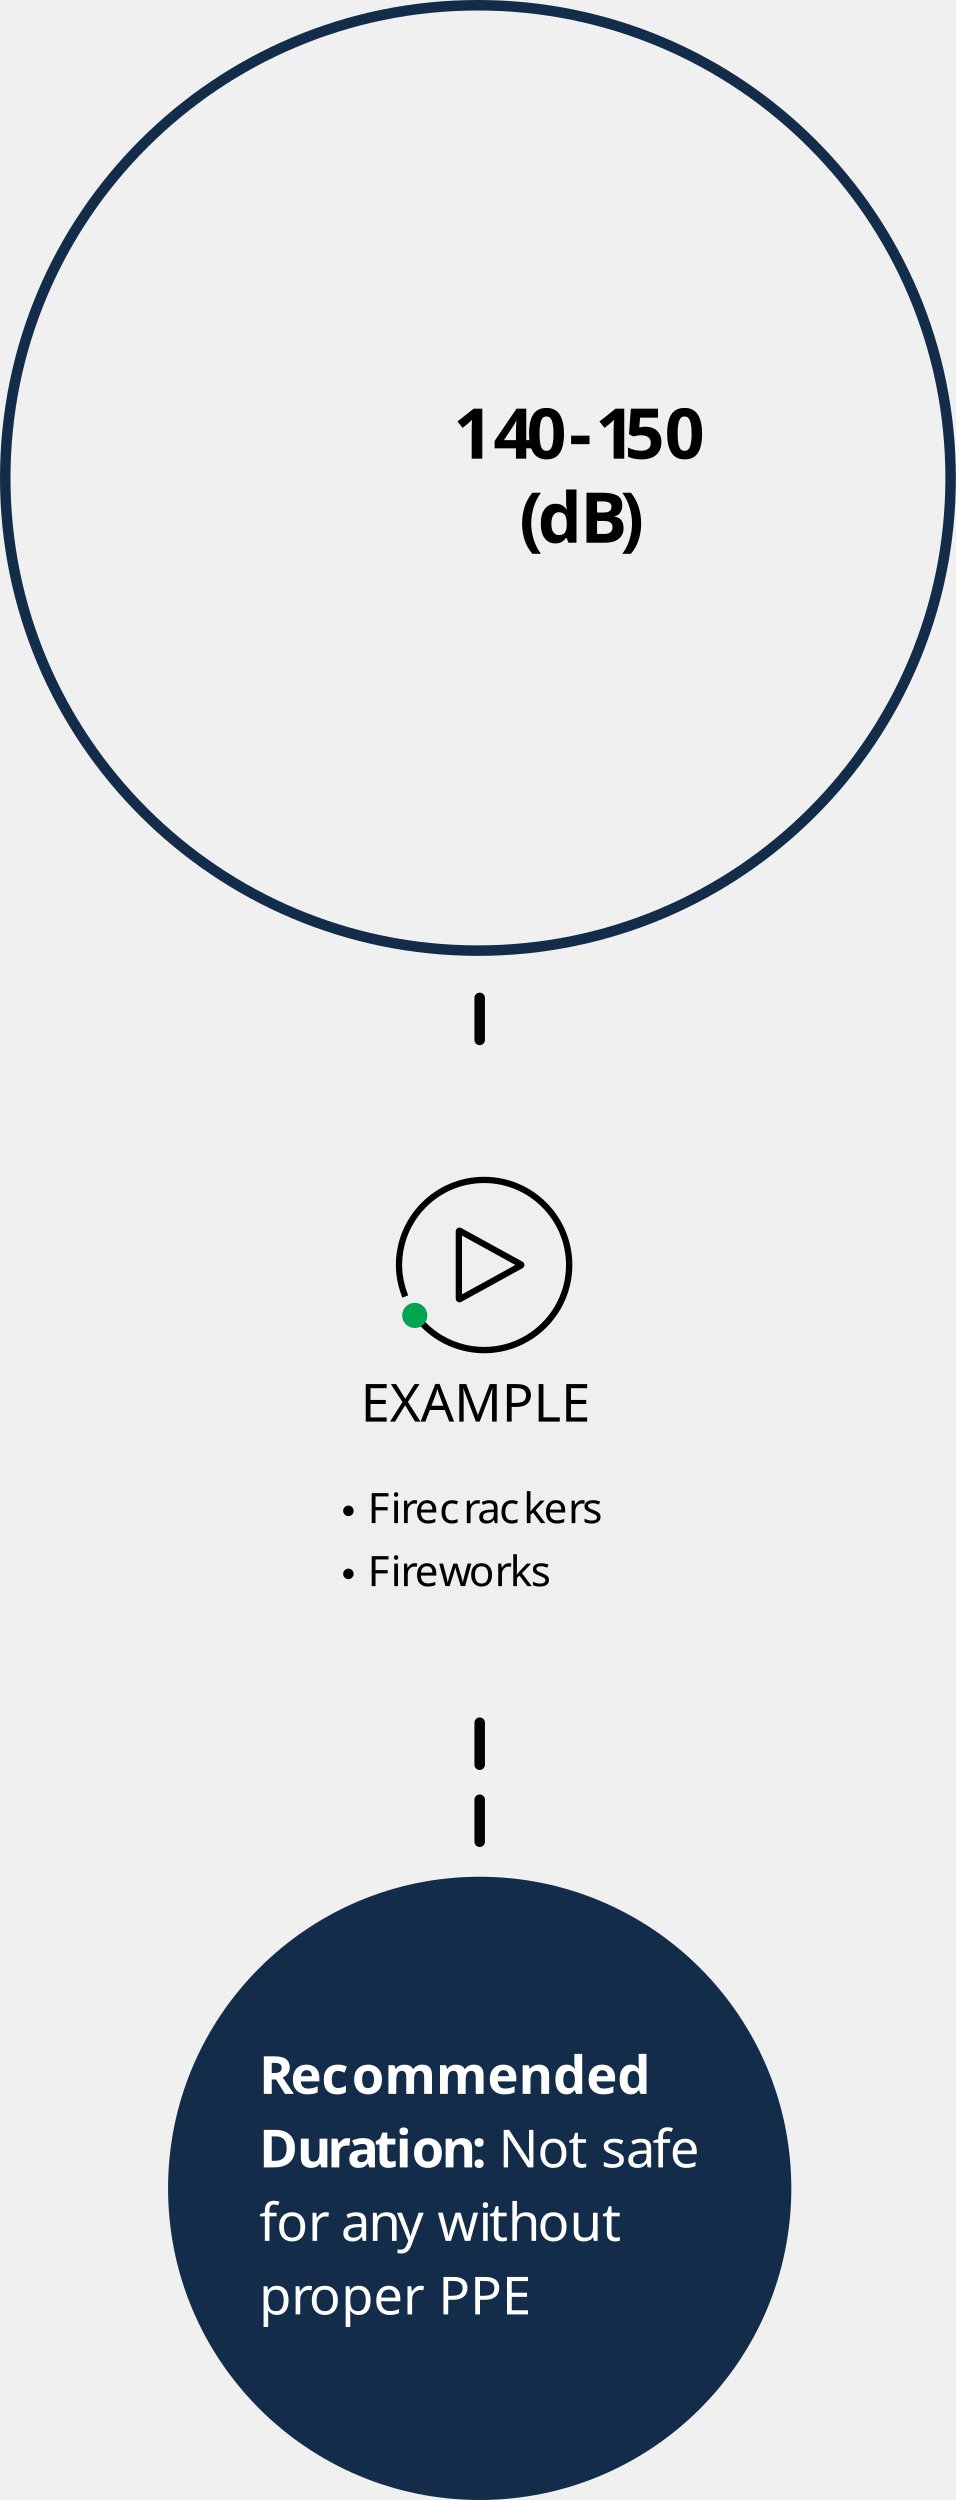
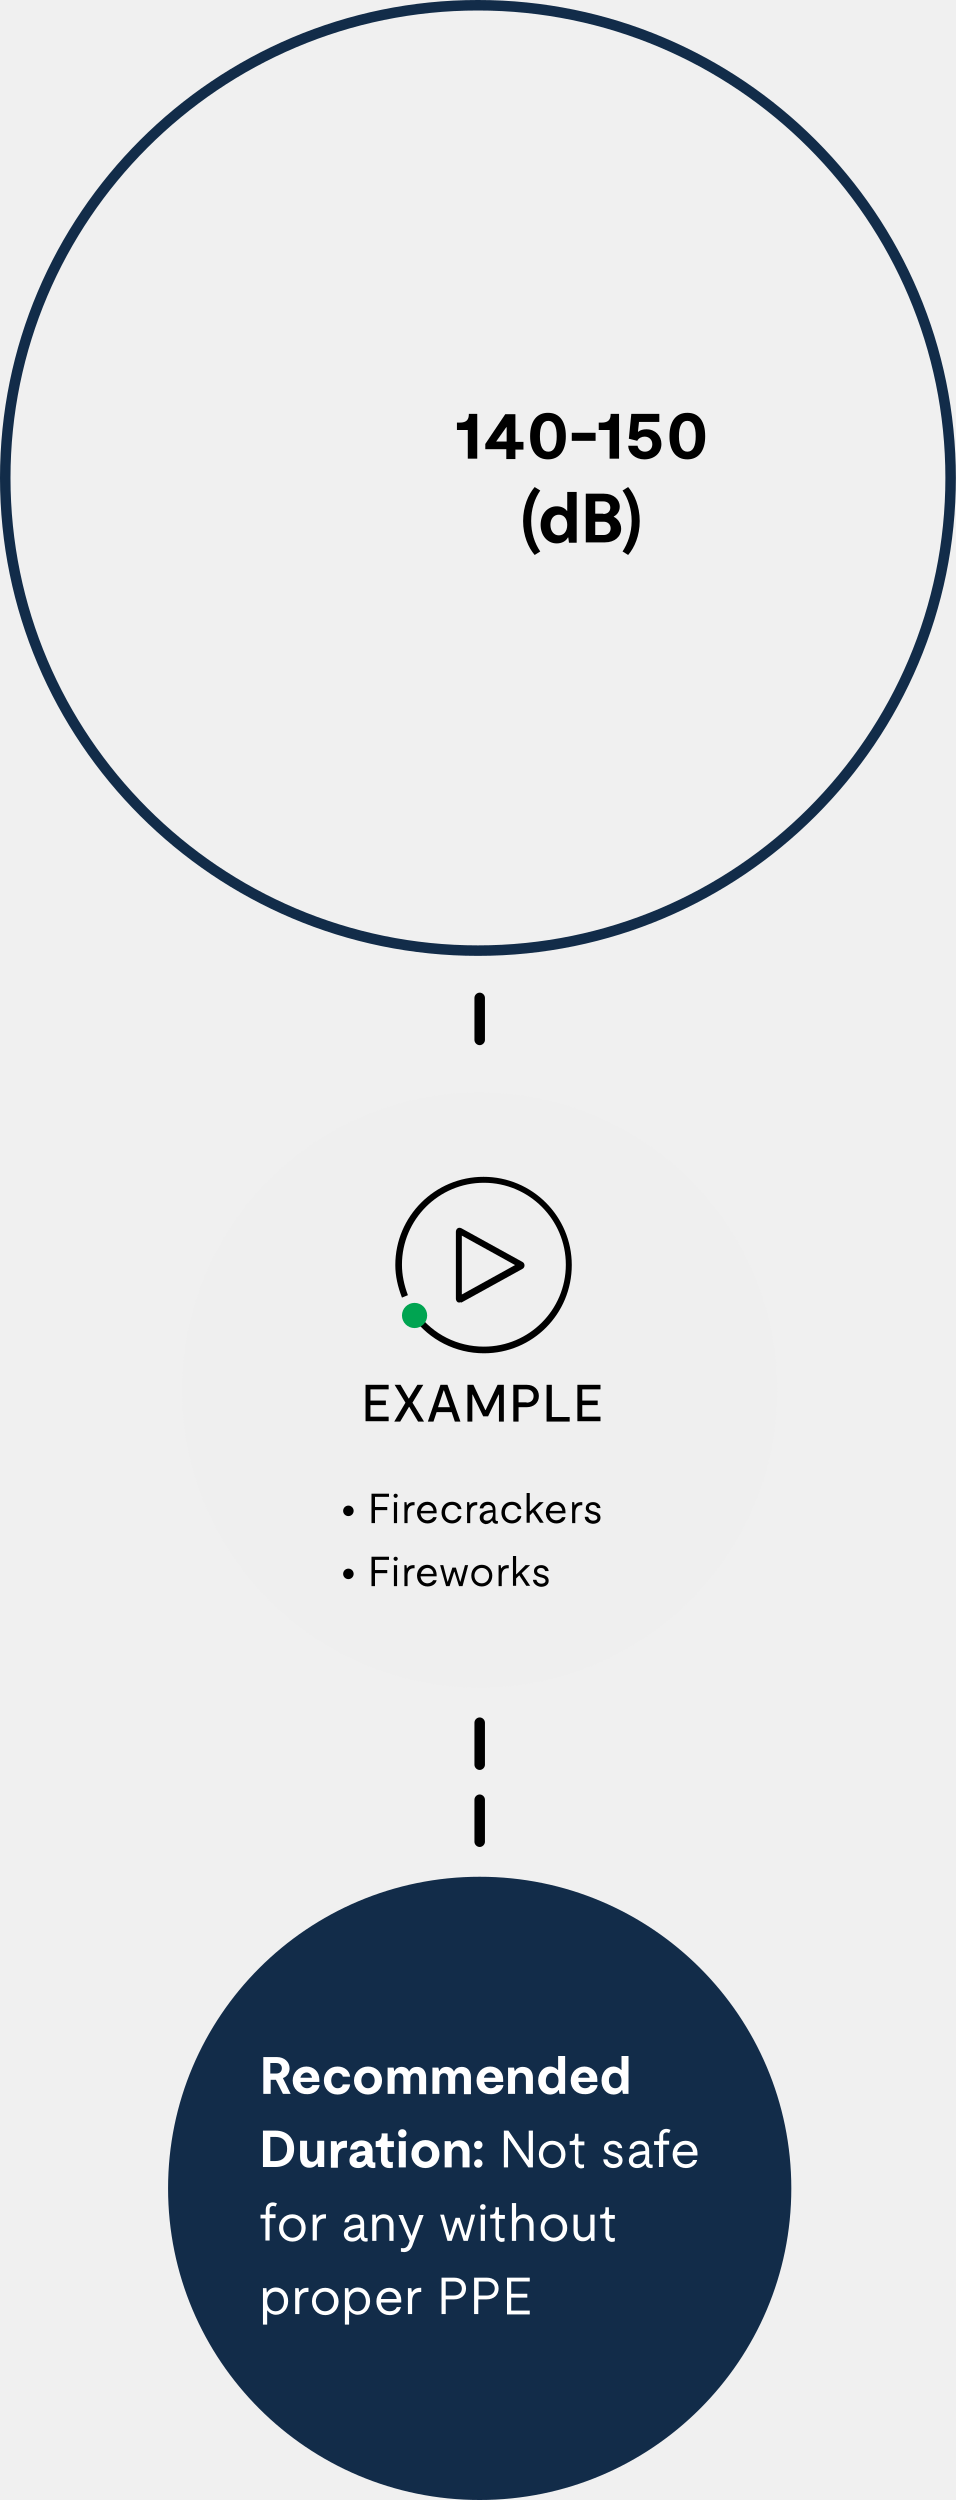
- <svg xmlns="http://www.w3.org/2000/svg" id="Working_File" viewBox="0 0 273 714">
-   <defs>
-     <style>.cls-1,.cls-2,.cls-3{fill:none;}.cls-4{letter-spacing:.01em;}.cls-5{letter-spacing:-.04em;}.cls-6{letter-spacing:-.02em;}.cls-7{letter-spacing:0em;}.cls-8{letter-spacing:0em;}.cls-9{letter-spacing:0em;}.cls-10,.cls-11,.cls-12,.cls-13,.cls-14,.cls-15{isolation:isolate;}.cls-10,.cls-11,.cls-14{font-size:15px;}.cls-10,.cls-12{font-family:ULModerat-Bold, 'UL Moderat';font-weight:700;}.cls-10,.cls-14{fill:#fff;}.cls-16{fill:#efefef;}.cls-17{fill:#00a451;}.cls-18{fill:#122c49;}.cls-19{letter-spacing:0em;}.cls-20{letter-spacing:-.02em;}.cls-21{letter-spacing:-.02em;}.cls-22{letter-spacing:-.01em;}.cls-23{letter-spacing:-.01em;}.cls-24{letter-spacing:0em;}.cls-11{font-family:ULModerat-Medium, 'UL Moderat';font-weight:500;}.cls-25{letter-spacing:0em;}.cls-26{letter-spacing:-.01em;}.cls-27{letter-spacing:-.02em;}.cls-12{font-size:20px;}.cls-28{letter-spacing:-.04em;}.cls-29{letter-spacing:0em;}.cls-30{letter-spacing:0em;}.cls-31{letter-spacing:0em;}.cls-32{letter-spacing:0em;}.cls-33{letter-spacing:-.01em;}.cls-34{letter-spacing:0em;}.cls-35{letter-spacing:0em;}.cls-36{letter-spacing:0em;}.cls-37{letter-spacing:-.05em;}.cls-38{letter-spacing:-.02em;}.cls-39{letter-spacing:0em;}.cls-2{stroke:#000;stroke-linecap:round;}.cls-2,.cls-3{stroke-width:3px;}.cls-3{stroke:#122c49;}.cls-40{letter-spacing:-.02em;}.cls-41{letter-spacing:-.02em;}.cls-14,.cls-15{font-family:ULModerat-Regular, 'UL Moderat';}.cls-15{font-size:12px;}.cls-42{letter-spacing:-.07em;}.cls-43{letter-spacing:0em;}.cls-44{letter-spacing:-.03em;}.cls-45{letter-spacing:-.02em;}.cls-46{letter-spacing:-.02em;}</style>
-   </defs>
-   <line id="Line_128" class="cls-2" x1="137" y1="492" x2="137" y2="504" />
-   <line id="Line_129" class="cls-2" x1="137" y1="285" x2="137" y2="297" />
-   <line id="Line_130" class="cls-2" x1="137" y1="514" x2="137" y2="526" />
+ <svg xmlns="http://www.w3.org/2000/svg" version="1.1" id="Working_File" x="0px" y="0px" viewBox="0 0 273 714" style="enable-background:new 0 0 273 714;" xml:space="preserve">
+   <style type="text/css">
+ 	.st0{fill:none;}
+ 	.st1{fill:#122C49;}
+ 	.st2{fill:#EFEFEF;}
+ 	.st3{enable-background:new    ;}
+ 	.st4{fill:#FFFFFF;}
+ 	.st5{fill:#00A451;}
+ </style>
+   <g id="Line_128">
+     <path d="M137,505.5c-0.8,0-1.5-0.7-1.5-1.5v-12c0-0.8,0.7-1.5,1.5-1.5c0.8,0,1.5,0.7,1.5,1.5v12C138.5,504.8,137.8,505.5,137,505.5   z" />
+   </g>
+   <g id="Line_129">
+     <path d="M137,298.5c-0.8,0-1.5-0.7-1.5-1.5v-12c0-0.8,0.7-1.5,1.5-1.5c0.8,0,1.5,0.7,1.5,1.5v12C138.5,297.8,137.8,298.5,137,298.5   z" />
+   </g>
+   <g id="Line_130">
+     <path d="M137,527.5c-0.8,0-1.5-0.7-1.5-1.5v-12c0-0.8,0.7-1.5,1.5-1.5c0.8,0,1.5,0.7,1.5,1.5v12C138.5,526.8,137.8,527.5,137,527.5   z" />
+   </g>
  <g id="Group_192">
    <g id="Ellipse_6">
-       <circle class="cls-1" cx="136.5" cy="136.5" r="136.5" />
-       <circle class="cls-3" cx="136.5" cy="136.5" r="135" />
-     </g>
-     <circle id="Ellipse_55" class="cls-16" cx="137" cy="397" r="85" />
+       <g>
+         <circle class="st0" cx="136.5" cy="136.5" r="136.5" />
+       </g>
+       <g>
+         <path class="st1" d="M136.5,273C61.2,273,0,211.8,0,136.5S61.2,0,136.5,0C211.8,0,273,61.2,273,136.5S211.8,273,136.5,273z      M136.5,3C62.9,3,3,62.9,3,136.5S62.9,270,136.5,270S270,210.1,270,136.5S210.1,3,136.5,3z" />
+       </g>
+     </g>
+     <g id="Ellipse_55">
+       <circle class="st2" cx="137" cy="397" r="85" />
+     </g>
    <g id="Group_92">
      <g id="Group_31">
        <g id="Group_116">
          <g id="Group_28">
-             <g id="Fireworks" class="cls-13">
-               <text class="cls-15" transform="translate(105 453)">
-                 <tspan class="cls-41" x="0" y="0">F</tspan>
-                 <tspan x="6.58" y="0">i</tspan>
-                 <tspan class="cls-20" x="9.38" y="0">r</tspan>
-                 <tspan class="cls-19" x="13.45" y="0">e</tspan>
-                 <tspan class="cls-26" x="20.32" y="0">w</tspan>
-                 <tspan class="cls-29" x="28.91" y="0">o</tspan>
-                 <tspan class="cls-8" x="36.28" y="0">r</tspan>
-                 <tspan class="cls-46" x="40.57" y="0">k</tspan>
-                 <tspan class="cls-24" x="46.58" y="0">s</tspan>
-               </text>
-             </g>
-             <circle id="Ellipse_14" cx="99.5" cy="449.5" r="1.5" />
+             <g id="Fireworks">
+               <g class="st3">
+                 <path d="M106.2,444.6h4.9v0.9h-4v2.9h3.5v0.9h-3.5v3.7h-1V444.6z" />
+               </g>
+               <g class="st3">
+                 <path d="M113,444.6c0.4,0,0.6,0.3,0.6,0.6s-0.3,0.6-0.6,0.6s-0.6-0.3-0.6-0.6S112.6,444.6,113,444.6z M112.5,447h0.9v6h-0.9         V447z" />
+               </g>
+               <g class="st3">
+                 <path d="M115.3,447h0.8l0.1,0.9h0.1c0.2-0.4,0.7-0.9,1.8-0.9c0.1,0,0.2,0,0.3,0v0.9c-0.2,0-0.2,0-0.3,0c-1,0-1.7,0.7-1.7,2.1         v3h-0.9V447z" />
+               </g>
+               <g class="st3">
+                 <path d="M119.1,450c0-1.8,1.3-3.1,2.9-3.1c1.6,0,2.7,1.2,2.7,2.9c0,0.1,0,0.3,0,0.4h-4.6c0.1,1.2,0.9,2,2,2         c0.7,0,1.4-0.4,1.6-0.9h1c-0.2,1.1-1.3,1.8-2.6,1.8C120.4,453.1,119.1,451.8,119.1,450z M123.8,449.5c-0.1-1-0.8-1.7-1.7-1.7         c-0.9,0-1.7,0.7-1.9,1.7H123.8z" />
+               </g>
+               <g class="st3">
+                 <path d="M125.7,447h0.9l1.2,4.7h0.1l1.3-4h1l1.2,4h0.1l1.3-4.7h0.9l-1.6,6h-1l-1.3-4.1h-0.1l-1.3,4.1h-1L125.7,447z" />
+               </g>
+               <g class="st3">
+                 <path d="M134.6,450c0-1.8,1.3-3.1,3-3.1s3,1.3,3,3.1c0,1.8-1.3,3.1-3,3.1S134.6,451.8,134.6,450z M137.6,452.2         c1.2,0,2.1-1,2.1-2.2c0-1.2-0.9-2.2-2.1-2.2s-2.1,1-2.1,2.2C135.5,451.3,136.4,452.2,137.6,452.2z" />
+               </g>
+               <g class="st3">
+                 <path d="M142.2,447h0.8l0.1,0.9h0.1c0.2-0.4,0.7-0.9,1.8-0.9c0.1,0,0.2,0,0.3,0v0.9c-0.2,0-0.2,0-0.3,0c-1,0-1.7,0.7-1.7,2.1         v3h-0.9V447z" />
+               </g>
+               <g class="st3">
+                 <path d="M146.5,444.4h0.9v5.2h0.1l2.6-2.6h1.3l-2.4,2.3l2.4,3.6h-1.1l-2-3l-0.9,0.9v2.1h-0.9V444.4z" />
+               </g>
+               <g class="st3">
+                 <path d="M152.2,451.2h1c0.1,0.6,0.6,1.1,1.4,1.1c0.7,0,1.2-0.3,1.2-0.8c0-0.5-0.3-0.7-0.9-0.9l-0.8-0.2         c-1-0.3-1.6-0.8-1.6-1.7c0-1,0.9-1.7,2.1-1.7c1.1,0,2,0.7,2.1,1.7h-1c-0.1-0.5-0.5-0.9-1.2-0.9c-0.6,0-1.1,0.3-1.1,0.9         c0,0.4,0.3,0.7,1,0.9l0.8,0.2c1.1,0.3,1.5,0.9,1.5,1.7c0,1.1-1,1.7-2.2,1.7C153.3,453.1,152.3,452.3,152.2,451.2z" />
+               </g>
+             </g>
+             <g id="Ellipse_14">
+               <circle cx="99.5" cy="449.5" r="1.5" />
+             </g>
          </g>
          <g id="Group_27">
-             <g id="Firecrackers" class="cls-13">
-               <text class="cls-15" transform="translate(105 435)">
-                 <tspan class="cls-41" x="0" y="0">F</tspan>
-                 <tspan x="6.58" y="0">i</tspan>
-                 <tspan class="cls-20" x="9.38" y="0">r</tspan>
-                 <tspan class="cls-30" x="13.45" y="0">e</tspan>
-                 <tspan class="cls-25" x="20.45" y="0">c</tspan>
-                 <tspan class="cls-21" x="27.31" y="0">r</tspan>
-                 <tspan x="31.32" y="0">a</tspan>
-                 <tspan class="cls-25" x="37.57" y="0">c</tspan>
-                 <tspan class="cls-44" x="44.44" y="0">k</tspan>
-                 <tspan class="cls-29" x="50.27" y="0">e</tspan>
-                 <tspan class="cls-46" x="57.24" y="0">r</tspan>
-                 <tspan x="61.32" y="0">s</tspan>
-               </text>
-             </g>
-             <circle id="Ellipse_14-2" cx="99.5" cy="431.5" r="1.5" />
+             <g id="Firecrackers">
+               <g class="st3">
+                 <path d="M106.2,426.6h4.9v0.9h-4v2.9h3.5v0.9h-3.5v3.7h-1V426.6z" />
+               </g>
+               <g class="st3">
+                 <path d="M113,426.6c0.4,0,0.6,0.3,0.6,0.6s-0.3,0.6-0.6,0.6s-0.6-0.3-0.6-0.6S112.6,426.6,113,426.6z M112.5,429h0.9v6h-0.9         V429z" />
+               </g>
+               <g class="st3">
+                 <path d="M115.3,429h0.8l0.1,0.9h0.1c0.2-0.4,0.7-0.9,1.8-0.9c0.1,0,0.2,0,0.3,0v0.9c-0.2,0-0.2,0-0.3,0c-1,0-1.7,0.7-1.7,2.1         v3h-0.9V429z" />
+               </g>
+               <g class="st3">
+                 <path d="M119.1,432c0-1.8,1.3-3.1,2.9-3.1c1.6,0,2.7,1.2,2.7,2.9c0,0.1,0,0.3,0,0.4h-4.6c0.1,1.2,0.9,2,2,2         c0.7,0,1.4-0.4,1.6-0.9h1c-0.2,1.1-1.3,1.8-2.6,1.8C120.4,435.1,119.1,433.8,119.1,432z M123.8,431.5c-0.1-1-0.8-1.7-1.7-1.7         c-0.9,0-1.7,0.7-1.9,1.7H123.8z" />
+               </g>
+               <g class="st3">
+                 <path d="M126.1,432c0-1.8,1.2-3.1,3-3.1c1.4,0,2.5,0.8,2.7,2.1h-1c-0.2-0.7-0.8-1.2-1.7-1.2c-1.2,0-2,0.9-2,2.2         c0,1.3,0.8,2.2,2,2.2c0.9,0,1.5-0.5,1.7-1.2h1c-0.2,1.2-1.3,2.1-2.7,2.1C127.4,435.1,126.1,433.8,126.1,432z" />
+               </g>
+               <g class="st3">
+                 <path d="M133.2,429h0.8l0.1,0.9h0.1c0.2-0.4,0.7-0.9,1.8-0.9c0.1,0,0.2,0,0.3,0v0.9c-0.2,0-0.2,0-0.3,0c-1,0-1.7,0.7-1.7,2.1         v3h-0.9V429z" />
+               </g>
+               <g class="st3">
+                 <path d="M137,433.4c0-1.2,1-1.9,3.1-2.1l0.6,0v-0.2c0-0.8-0.5-1.3-1.3-1.3c-0.8,0-1.2,0.4-1.4,1h-1c0.1-1.1,1-1.9,2.3-1.9         c1.3,0,2.2,0.8,2.2,2.2v2.8c0,0.4,0.2,0.5,0.5,0.5c0,0,0.1,0,0.2,0v0.7c-0.1,0-0.3,0.1-0.5,0.1c-0.5,0-1-0.3-1.1-0.9v0h-0.1         c-0.4,0.6-1,1-1.9,1C137.8,435.1,137,434.5,137,433.4z M139,434.3c1.1,0,1.8-0.8,1.8-2V432l-0.5,0c-1.5,0.1-2.2,0.6-2.2,1.3         C138,434,138.4,434.3,139,434.3z" />
+               </g>
+               <g class="st3">
+                 <path d="M143.2,432c0-1.8,1.2-3.1,3-3.1c1.4,0,2.5,0.8,2.7,2.1h-1c-0.2-0.7-0.8-1.2-1.7-1.2c-1.2,0-2,0.9-2,2.2         c0,1.3,0.8,2.2,2,2.2c0.9,0,1.5-0.5,1.7-1.2h1c-0.2,1.2-1.3,2.1-2.7,2.1C144.5,435.1,143.2,433.8,143.2,432z" />
+               </g>
+               <g class="st3">
+                 <path d="M150.4,426.4h0.9v5.2h0.1l2.6-2.6h1.3l-2.4,2.3l2.4,3.6h-1.1l-2-3l-0.9,0.9v2.1h-0.9V426.4z" />
+               </g>
+               <g class="st3">
+                 <path d="M155.9,432c0-1.8,1.3-3.1,2.9-3.1c1.6,0,2.7,1.2,2.7,2.9c0,0.1,0,0.3,0,0.4h-4.6c0.1,1.2,0.9,2,2,2         c0.7,0,1.4-0.4,1.6-0.9h1c-0.2,1.1-1.3,1.8-2.6,1.8C157.2,435.1,155.9,433.8,155.9,432z M160.6,431.5c-0.1-1-0.8-1.7-1.7-1.7         c-0.9,0-1.7,0.7-1.9,1.7H160.6z" />
+               </g>
+               <g class="st3">
+                 <path d="M163.2,429h0.8l0.1,0.9h0.1c0.2-0.4,0.7-0.9,1.8-0.9c0.1,0,0.2,0,0.3,0v0.9c-0.2,0-0.2,0-0.3,0c-1,0-1.7,0.7-1.7,2.1         v3h-0.9V429z" />
+               </g>
+               <g class="st3">
+                 <path d="M167,433.2h1c0.1,0.6,0.6,1.1,1.4,1.1c0.7,0,1.2-0.3,1.2-0.8c0-0.5-0.3-0.7-0.9-0.9l-0.8-0.2c-1-0.3-1.6-0.8-1.6-1.7         c0-1,0.9-1.7,2.1-1.7c1.1,0,2,0.7,2.1,1.7h-1c-0.1-0.5-0.5-0.9-1.2-0.9c-0.6,0-1.1,0.3-1.1,0.9c0,0.4,0.3,0.7,1,0.9l0.8,0.2         c1.1,0.3,1.5,0.9,1.5,1.7c0,1.1-1,1.7-2.2,1.7C168,435.1,167,434.3,167,433.2z" />
+               </g>
+             </g>
+             <g id="Ellipse_14-2">
+               <circle cx="99.5" cy="431.5" r="1.5" />
+             </g>
          </g>
        </g>
      </g>
    </g>
    <g id="Group_93">
-       <circle id="Ellipse_18" class="cls-18" cx="137" cy="625" r="89" />
-       <g id="Recommended_Duration:_Not_safe_for_any_without_proper_PPE" class="cls-13">
-         <text class="cls-10" transform="translate(74 598)">
-           <tspan class="cls-28" x="0" y="0">R</tspan>
-           <tspan class="cls-39" x="8.98" y="0">e</tspan>
-           <tspan class="cls-43" x="17.81" y="0">c</tspan>
-           <tspan x="26.48" y="0">ommended</tspan>
-         </text>
-         <text class="cls-10" transform="translate(74 619)">
-           <tspan class="cls-25" x="0" y="0">D</tspan>
-           <tspan class="cls-39" x="10.8" y="0">u</tspan>
-           <tspan class="cls-33" x="19.5" y="0">r</tspan>
-           <tspan class="cls-22" x="25.15" y="0">a</tspan>
-           <tspan class="cls-31" x="32.98" y="0">t</tspan>
-           <tspan x="39.01" y="0">io</tspan>
-           <tspan class="cls-45" x="52.11" y="0">n</tspan>
-           <tspan x="60.7" y="0">: </tspan>
-         </text>
-         <text class="cls-14" transform="translate(142.4 619)">
-           <tspan class="cls-40" x="0" y="0">No</tspan>
-           <tspan class="cls-39" x="19.95" y="0">t s</tspan>
-           <tspan class="cls-22" x="36.36" y="0">a</tspan>
-           <tspan class="cls-6" x="43.99" y="0">f</tspan>
-           <tspan x="48.9" y="0">e </tspan>
-         </text>
-         <text class="cls-14" transform="translate(74 640)">
-           <tspan class="cls-6" x="0" y="0">f</tspan>
-           <tspan x="4.9" y="0">or </tspan>
-           <tspan class="cls-9" x="23.37" y="0">a</tspan>
-           <tspan class="cls-38" x="31.21" y="0">n</tspan>
-           <tspan x="39.36" y="0">y wi</tspan>
-           <tspan class="cls-4" x="65.67" y="0">t</tspan>
-           <tspan class="cls-39" x="71.05" y="0">h</tspan>
-           <tspan class="cls-34" x="79.53" y="0">o</tspan>
-           <tspan x="88.68" y="0">ut </tspan>
-         </text>
-         <text class="cls-14" transform="translate(74 661)">
-           <tspan x="0" y="0">p</tspan>
-           <tspan class="cls-27" x="9.15" y="0">r</tspan>
-           <tspan x="14.23" y="0">o</tspan>
-           <tspan class="cls-36" x="23.44" y="0">p</tspan>
-           <tspan x="32.64" y="0">er PPE</tspan>
-         </text>
+       <g id="Ellipse_18">
+         <circle class="st1" cx="137" cy="625" r="89" />
+       </g>
+       <g id="Recommended_Duration:_Not_safe_for_any_without_proper_PPE">
+         <g class="st3">
+           <path class="st4" d="M75.1,587.5h4c2.1,0,3.6,1.4,3.6,3.2c0,1.4-0.8,2.4-1.9,2.8L83,598h-2.2l-2-4h-1.5v4h-2.1V587.5z       M78.9,592.2c1,0,1.6-0.6,1.6-1.5c0-0.9-0.6-1.5-1.6-1.5h-1.7v3H78.9z" />
+         </g>
+         <g class="st3">
+           <path class="st4" d="M83.6,594.2c0-2.3,1.7-4,3.9-4c2.1,0,3.7,1.5,3.7,3.7c0,0.2,0,0.4,0,0.7h-5.4c0.1,1.1,0.9,1.8,1.9,1.8      c0.7,0,1.3-0.3,1.5-0.9h2.1c-0.3,1.6-1.8,2.6-3.5,2.6C85.4,598.2,83.6,596.6,83.6,594.2z M89.1,593.4c-0.1-0.9-0.8-1.5-1.5-1.5      c-0.8,0-1.6,0.6-1.8,1.5H89.1z" />
+         </g>
+         <g class="st3">
+           <path class="st4" d="M92.5,594.2c0-2.3,1.6-4,3.9-4c2,0,3.4,1.2,3.6,2.9h-2.1c-0.1-0.6-0.7-1.1-1.5-1.1c-1.1,0-1.8,0.9-1.8,2.2      c0,1.3,0.8,2.2,1.8,2.2c0.9,0,1.4-0.5,1.5-1.1h2.1c-0.2,1.7-1.6,2.9-3.6,2.9C94.1,598.2,92.5,596.5,92.5,594.2z" />
+         </g>
+         <g class="st3">
+           <path class="st4" d="M101.1,594.2c0-2.3,1.8-4,4-4s4,1.6,4,4c0,2.4-1.8,4-4,4S101.1,596.6,101.1,594.2z M105.1,596.4      c1.1,0,1.9-0.9,1.9-2.2c0-1.3-0.8-2.2-1.9-2.2c-1.1,0-1.9,0.9-1.9,2.2C103.2,595.5,104,596.4,105.1,596.4z" />
+           <path class="st4" d="M114,592.1c-0.7,0-1.3,0.5-1.3,1.6v4.3h-2v-7.5h1.7l0.2,1h0.1c0.3-0.7,1-1.2,2-1.2c1,0,1.8,0.5,2.1,1.3h0.1      c0.4-0.9,1.2-1.3,2.2-1.3c1.5,0,2.6,1,2.6,3v4.8h-2v-4.5c0-1-0.5-1.5-1.2-1.5c-0.7,0-1.3,0.5-1.3,1.6v4.3h-2v-4.5      C115.2,592.5,114.7,592.1,114,592.1z" />
+           <path class="st4" d="M126.8,592.1c-0.7,0-1.3,0.5-1.3,1.6v4.3h-2v-7.5h1.7l0.2,1h0.1c0.3-0.7,1-1.2,2-1.2c1,0,1.8,0.5,2.1,1.3      h0.1c0.4-0.9,1.2-1.3,2.2-1.3c1.5,0,2.6,1,2.6,3v4.8h-2v-4.5c0-1-0.5-1.5-1.2-1.5c-0.7,0-1.3,0.5-1.3,1.6v4.3h-2v-4.5      C128,592.5,127.5,592.1,126.8,592.1z" />
+           <path class="st4" d="M136.1,594.2c0-2.3,1.7-4,3.9-4c2.1,0,3.7,1.5,3.7,3.7c0,0.2,0,0.4,0,0.7h-5.4c0.1,1.1,0.9,1.8,1.9,1.8      c0.7,0,1.3-0.3,1.5-0.9h2.1c-0.3,1.6-1.8,2.6-3.5,2.6C137.8,598.2,136.1,596.6,136.1,594.2z M141.5,593.4      c-0.1-0.9-0.8-1.5-1.5-1.5c-0.8,0-1.6,0.6-1.8,1.5H141.5z" />
+           <path class="st4" d="M148.7,592c-0.8,0-1.6,0.6-1.6,1.8v4.2h-2v-7.5h1.7l0.2,1h0.1c0.3-0.6,1-1.2,2.2-1.2c1.7,0,2.9,1.1,2.9,3.1      v4.6h-2v-4.3C150.2,592.6,149.6,592,148.7,592z" />
+           <path class="st4" d="M159.8,598l-0.2-1.1h-0.1c-0.4,0.8-1.4,1.3-2.4,1.3c-1.9,0-3.4-1.6-3.4-4c0-2.3,1.5-4,3.4-4      c1,0,1.8,0.5,2.2,1h0.1v-4h2V598H159.8z M157.7,596.4c1.1,0,1.8-0.8,1.8-2.2c0-1.4-0.7-2.2-1.8-2.2s-1.8,0.9-1.8,2.2      C155.8,595.6,156.6,596.4,157.7,596.4z" />
+           <path class="st4" d="M163,594.2c0-2.3,1.7-4,3.9-4c2.1,0,3.7,1.5,3.7,3.7c0,0.2,0,0.4,0,0.7h-5.4c0.1,1.1,0.9,1.8,1.9,1.8      c0.7,0,1.3-0.3,1.5-0.9h2.1c-0.3,1.6-1.8,2.6-3.5,2.6C164.7,598.2,163,596.6,163,594.2z M168.4,593.4c-0.1-0.9-0.8-1.5-1.5-1.5      c-0.8,0-1.6,0.6-1.8,1.5H168.4z" />
+           <path class="st4" d="M177.9,598l-0.2-1.1h-0.1c-0.4,0.8-1.3,1.3-2.4,1.3c-1.9,0-3.4-1.6-3.4-4c0-2.3,1.5-4,3.4-4      c1,0,1.8,0.5,2.2,1h0.1v-4h2V598H177.9z M175.7,596.4c1.1,0,1.8-0.8,1.8-2.2c0-1.4-0.7-2.2-1.8-2.2c-1.1,0-1.8,0.9-1.8,2.2      C173.9,595.6,174.7,596.4,175.7,596.4z" />
+         </g>
+         <g class="st3">
+           <path class="st4" d="M75.1,608.5h3.5c3.4,0,5.4,2.1,5.4,5.2s-2,5.2-5.4,5.2h-3.5V608.5z M78.6,617.2c2.2,0,3.4-1.3,3.4-3.5      s-1.2-3.4-3.4-3.4h-1.4v6.9H78.6z" />
+         </g>
+         <g class="st3">
+           <path class="st4" d="M85.7,616v-4.6h2v4.3c0,1.1,0.6,1.7,1.4,1.7s1.5-0.6,1.5-1.8v-4.2h2v7.5h-1.7l-0.2-1h-0.1      c-0.3,0.5-1,1.2-2.1,1.2C86.9,619.2,85.7,618.1,85.7,616z" />
+         </g>
+         <g class="st3">
+           <path class="st4" d="M94.4,611.5h1.7l0.2,1.1h0.1c0.3-0.7,1-1.2,2.1-1.2c0.2,0,0.4,0,0.6,0v2c-0.2,0-0.4,0-0.5,0      c-1.3,0-2.1,0.8-2.1,2.4v3.3h-2V611.5z" />
+         </g>
+         <g class="st3">
+           <path class="st4" d="M99.8,617c0-1.5,1.3-2.4,3.8-2.6l0.7-0.1v-0.2c0-0.7-0.5-1.2-1.1-1.2c-0.6,0-1.1,0.3-1.2,1h-2      c0.1-1.5,1.4-2.6,3.3-2.6c1.9,0,3.1,1.2,3.1,3v2.8c0,0.4,0.1,0.5,0.6,0.5l0.2,0v1.5c-0.2,0.1-0.5,0.1-0.7,0.1      c-0.7,0-1.4-0.3-1.7-1.2h-0.1c-0.5,0.7-1.3,1.2-2.4,1.2C100.7,619.2,99.8,618.3,99.8,617z M102.7,617.5c1,0,1.6-0.8,1.6-1.8      v-0.1l-0.6,0c-1.3,0.1-1.9,0.5-1.9,1.2C101.8,617.3,102.2,617.5,102.7,617.5z" />
+         </g>
+         <g class="st3">
+           <path class="st4" d="M108.8,616.8v-3.6h-1.5v-1.7h0.2c0.9,0,1.4-0.6,1.5-1.6l0-0.6h1.7v2.2h1.8v1.7h-1.8v3.3c0,0.6,0.4,1,0.9,1      c0.2,0,0.4,0,0.6-0.1v1.7c-0.3,0.1-0.7,0.1-1,0.1C109.7,619.2,108.8,618.2,108.8,616.8z" />
+         </g>
+         <g class="st3">
+           <path class="st4" d="M114.9,608.1c0.7,0,1.2,0.5,1.2,1.2c0,0.7-0.6,1.2-1.2,1.2s-1.2-0.5-1.2-1.2      C113.7,608.6,114.2,608.1,114.9,608.1z M113.9,611.5h2v7.5h-2V611.5z" />
+           <path class="st4" d="M117.5,615.2c0-2.3,1.8-4,4-4s4,1.6,4,4c0,2.4-1.8,4-4,4S117.5,617.6,117.5,615.2z M121.5,617.4      c1.1,0,1.9-0.9,1.9-2.2c0-1.3-0.8-2.2-1.9-2.2c-1.1,0-1.9,0.9-1.9,2.2C119.5,616.5,120.4,617.4,121.5,617.4z" />
+         </g>
+         <g class="st3">
+           <path class="st4" d="M130.6,613c-0.8,0-1.6,0.6-1.6,1.8v4.2h-2v-7.5h1.7l0.2,1h0.1c0.3-0.6,1-1.2,2.2-1.2c1.7,0,2.9,1.1,2.9,3.1      v4.6h-2v-4.3C132,613.6,131.4,613,130.6,613z" />
+         </g>
+         <g class="st3">
+           <path class="st4" d="M136.6,611.4c0.7,0,1.2,0.5,1.2,1.2c0,0.6-0.5,1.2-1.2,1.2c-0.7,0-1.2-0.5-1.2-1.2      C135.4,611.9,135.9,611.4,136.6,611.4z M135.4,617.9c0-0.6,0.5-1.2,1.2-1.2c0.7,0,1.2,0.5,1.2,1.2c0,0.6-0.5,1.2-1.2,1.2      C135.9,619.1,135.4,618.6,135.4,617.9z" />
+         </g>
+         <g class="st3">
+           <path class="st4" d="M143.9,608.5h1.3l5.7,8.4h0.1v-8.4h1.2V619h-1.3l-5.7-8.4h-0.1v8.4h-1.2V608.5z" />
+           <path class="st4" d="M153.9,615.3c0-2.2,1.6-3.9,3.8-3.9s3.8,1.7,3.8,3.9c0,2.2-1.6,3.9-3.8,3.9S153.9,617.5,153.9,615.3z       M157.7,618.1c1.5,0,2.6-1.2,2.6-2.8c0-1.6-1.1-2.8-2.6-2.8s-2.6,1.2-2.6,2.8C155.1,616.8,156.2,618.1,157.7,618.1z" />
+         </g>
+         <g class="st3">
+           <path class="st4" d="M164.2,617.3v-4.7h-1.5v-1.1h0.3c0.9,0,1.2-0.4,1.2-1.3l0-0.8h1v2.2h1.7v1.1h-1.7v4.5c0,0.6,0.3,1,0.9,1      c0.2,0,0.5,0,0.7-0.1v1c-0.2,0.1-0.5,0.2-0.9,0.2C165,619.2,164.2,618.5,164.2,617.3z" />
+           <path class="st4" d="M172.3,616.7h1.2c0.1,0.8,0.8,1.4,1.7,1.4c0.9,0,1.5-0.4,1.5-1c0-0.6-0.3-0.9-1.2-1.2l-1-0.3      c-1.3-0.4-2-1-2-2.1c0-1.2,1.1-2.1,2.6-2.1c1.4,0,2.5,0.9,2.6,2.1h-1.2c-0.1-0.6-0.6-1.1-1.5-1.1c-0.8,0-1.3,0.4-1.3,1.1      c0,0.5,0.3,0.8,1.2,1.1l1,0.3c1.3,0.4,1.9,1.1,1.9,2.1c0,1.4-1.2,2.2-2.7,2.2C173.6,619.2,172.3,618.2,172.3,616.7z" />
+         </g>
+         <g class="st3">
+           <path class="st4" d="M179.6,617c0-1.5,1.3-2.4,3.9-2.6l0.8-0.1v-0.3c0-1-0.6-1.6-1.6-1.6c-0.9,0-1.6,0.5-1.7,1.3h-1.2      c0.1-1.3,1.3-2.3,2.9-2.3c1.7,0,2.7,1,2.7,2.7v3.5c0,0.5,0.3,0.6,0.7,0.6c0.1,0,0.1,0,0.3,0v0.9c-0.2,0.1-0.4,0.1-0.6,0.1      c-0.6,0-1.3-0.3-1.4-1.2v0h-0.1c-0.5,0.7-1.3,1.2-2.4,1.2C180.6,619.2,179.6,618.3,179.6,617z M182.1,618.1c1.3,0,2.2-1,2.2-2.5      v-0.3l-0.7,0.1c-1.9,0.2-2.8,0.7-2.8,1.7C180.8,617.7,181.3,618.1,182.1,618.1z" />
+         </g>
+         <g class="st3">
+           <path class="st4" d="M188.3,612.6h-1.5v-1.1h1.5v-1.4c0-1.4,1-2.1,2-2.1c0.5,0,1,0.2,1.2,0.3l-0.4,0.9c-0.2-0.1-0.5-0.2-0.7-0.2      c-0.6,0-1,0.4-1,1v1.4h1.7v1.1h-1.7v6.4h-1.2V612.6z" />
+         </g>
+         <g class="st3">
+           <path class="st4" d="M192.1,615.3c0-2.2,1.6-3.9,3.7-3.9c2,0,3.4,1.5,3.4,3.6c0,0.2,0,0.3,0,0.6h-5.8c0.1,1.5,1.1,2.5,2.5,2.5      c0.9,0,1.8-0.4,2-1.2h1.2c-0.3,1.4-1.6,2.3-3.2,2.3C193.7,619.2,192.1,617.5,192.1,615.3z M197.9,614.6c-0.1-1.3-1-2.1-2.1-2.1      s-2.2,0.8-2.4,2.1H197.9z" />
+         </g>
+         <g class="st3">
+           <path class="st4" d="M75.9,633.6h-1.5v-1.1h1.5v-1.4c0-1.4,1-2.1,2-2.1c0.5,0,1,0.2,1.2,0.3l-0.4,0.9c-0.2-0.1-0.5-0.2-0.7-0.2      c-0.6,0-1,0.4-1,1v1.4h1.7v1.1H77v6.4h-1.2V633.6z" />
+         </g>
+         <g class="st3">
+           <path class="st4" d="M79.7,636.3c0-2.2,1.6-3.9,3.8-3.9c2.1,0,3.8,1.7,3.8,3.9c0,2.2-1.6,3.9-3.8,3.9      C81.4,640.2,79.7,638.5,79.7,636.3z M83.5,639.1c1.5,0,2.6-1.2,2.6-2.8c0-1.6-1.1-2.8-2.6-2.8s-2.6,1.2-2.6,2.8      C80.9,637.8,82,639.1,83.5,639.1z" />
+           <path class="st4" d="M89.3,632.5h1l0.1,1.1h0.1c0.3-0.5,0.9-1.2,2.2-1.2c0.2,0,0.3,0,0.4,0v1.2c-0.2,0-0.3,0-0.4,0      c-1.3,0-2.2,0.8-2.2,2.6v3.7h-1.2V632.5z" />
+         </g>
+         <g class="st3">
+           <path class="st4" d="M98.2,638c0-1.5,1.3-2.4,3.9-2.6l0.8-0.1v-0.3c0-1-0.6-1.6-1.6-1.6c-0.9,0-1.6,0.5-1.7,1.3h-1.2      c0.1-1.3,1.3-2.3,2.9-2.3c1.7,0,2.7,1,2.7,2.7v3.5c0,0.5,0.3,0.6,0.7,0.6c0.1,0,0.1,0,0.3,0v0.9c-0.2,0.1-0.4,0.1-0.6,0.1      c-0.6,0-1.3-0.3-1.4-1.2v0h-0.1c-0.5,0.7-1.3,1.2-2.4,1.2C99.2,640.2,98.2,639.3,98.2,638z M100.7,639.1c1.3,0,2.2-1,2.2-2.5      v-0.3l-0.7,0.1c-1.9,0.2-2.8,0.7-2.8,1.7C99.4,638.7,100,639.1,100.7,639.1z" />
+         </g>
+         <g class="st3">
+           <path class="st4" d="M109.5,633.5c-1,0-2,0.7-2,2.2v4.3h-1.2v-7.5h1l0.1,1h0.1c0.3-0.5,1-1.1,2.1-1.1c1.6,0,2.8,1,2.8,3v4.6      h-1.2v-4.5C111.3,634.1,110.5,633.5,109.5,633.5z" />
+         </g>
+         <g class="st3">
+           <path class="st4" d="M115.2,642.1c0.5,0,1.1-0.3,1.4-1l0.4-1.1l-3.2-7.4h1.3l2.4,5.9h0.1l2.1-5.9h1.3l-3.2,8.7      c-0.5,1.4-1.5,1.9-2.4,1.9c-0.3,0-0.7-0.1-0.9-0.1v-1C114.6,642,114.9,642.1,115.2,642.1z" />
+           <path class="st4" d="M125.7,632.5h1.1l1.6,5.9h0.1l1.6-5h1.2l1.6,5h0.1l1.6-5.9h1.1l-2.1,7.5h-1.2l-1.6-5.1h-0.1L129,640h-1.2      L125.7,632.5z" />
+           <path class="st4" d="M137.9,629.5c0.5,0,0.8,0.3,0.8,0.8c0,0.5-0.4,0.8-0.8,0.8s-0.8-0.3-0.8-0.8      C137.1,629.9,137.5,629.5,137.9,629.5z M137.3,632.5h1.2v7.5h-1.2V632.5z" />
+         </g>
+         <g class="st3">
+           <path class="st4" d="M141.5,638.3v-4.7h-1.5v-1.1h0.3c0.9,0,1.2-0.4,1.2-1.3l0-0.8h1v2.2h1.7v1.1h-1.7v4.5c0,0.6,0.3,1,0.9,1      c0.2,0,0.5,0,0.7-0.1v1c-0.2,0.1-0.5,0.2-0.9,0.2C142.3,640.2,141.5,639.5,141.5,638.3z" />
+         </g>
+         <g class="st3">
+           <path class="st4" d="M149.4,633.5c-1,0-2,0.7-2,2.2v4.3h-1.2v-10.8h1.2v4.2h0.1c0.2-0.3,0.9-1,2.1-1c1.6,0,2.8,1,2.8,3v4.6h-1.2      v-4.5C151.2,634.1,150.4,633.5,149.4,633.5z" />
+         </g>
+         <g class="st3">
+           <path class="st4" d="M154.4,636.3c0-2.2,1.6-3.9,3.8-3.9s3.8,1.7,3.8,3.9c0,2.2-1.6,3.9-3.8,3.9S154.4,638.5,154.4,636.3z       M158.1,639.1c1.5,0,2.6-1.2,2.6-2.8c0-1.6-1.1-2.8-2.6-2.8s-2.6,1.2-2.6,2.8C155.6,637.8,156.6,639.1,158.1,639.1z" />
+         </g>
+         <g class="st3">
+           <path class="st4" d="M163.8,637.1v-4.6h1.2v4.5c0,1.4,0.8,2,1.7,2c1,0,1.9-0.7,1.9-2.2v-4.3h1.2v7.5h-1l-0.1-1h-0.1      c-0.3,0.5-1,1.1-2.1,1.1C165,640.2,163.8,639.1,163.8,637.1z" />
+           <path class="st4" d="M172.9,638.3v-4.7h-1.5v-1.1h0.3c0.9,0,1.2-0.4,1.2-1.3l0-0.8h1v2.2h1.7v1.1H174v4.5c0,0.6,0.3,1,0.9,1      c0.2,0,0.5,0,0.7-0.1v1c-0.2,0.1-0.5,0.2-0.9,0.2C173.7,640.2,172.9,639.5,172.9,638.3z" />
+         </g>
+         <g class="st3">
+           <path class="st4" d="M75.2,653.5h0.9l0.1,1.2h0.1c0.5-0.9,1.5-1.4,2.5-1.4c2,0,3.5,1.7,3.5,3.9c0,2.2-1.5,3.9-3.5,3.9      c-1,0-1.9-0.5-2.4-1.2h-0.1v4h-1.2V653.5z M78.7,660.1c1.4,0,2.4-1.1,2.4-2.8c0-1.7-1-2.8-2.4-2.8c-1.4,0-2.4,1.1-2.4,2.8      C76.3,659,77.3,660.1,78.7,660.1z" />
+         </g>
+         <g class="st3">
+           <path class="st4" d="M84.3,653.5h1l0.1,1.1h0.1c0.3-0.5,0.9-1.2,2.2-1.2c0.2,0,0.3,0,0.4,0v1.2c-0.2,0-0.3,0-0.4,0      c-1.3,0-2.2,0.8-2.2,2.6v3.7h-1.2V653.5z" />
+         </g>
+         <g class="st3">
+           <path class="st4" d="M89.1,657.3c0-2.2,1.6-3.9,3.8-3.9c2.1,0,3.8,1.7,3.8,3.9c0,2.2-1.6,3.9-3.8,3.9      C90.7,661.2,89.1,659.5,89.1,657.3z M92.8,660.1c1.5,0,2.6-1.2,2.6-2.8c0-1.6-1.1-2.8-2.6-2.8s-2.6,1.2-2.6,2.8      C90.3,658.8,91.3,660.1,92.8,660.1z" />
+         </g>
+         <g class="st3">
+           <path class="st4" d="M98.6,653.5h0.9l0.1,1.2h0.1c0.5-0.9,1.5-1.4,2.5-1.4c2,0,3.5,1.7,3.5,3.9c0,2.2-1.5,3.9-3.5,3.9      c-1,0-1.9-0.5-2.4-1.2h-0.1v4h-1.2V653.5z M102.1,660.1c1.4,0,2.4-1.1,2.4-2.8c0-1.7-1-2.8-2.4-2.8c-1.4,0-2.4,1.1-2.4,2.8      C99.8,659,100.7,660.1,102.1,660.1z" />
+         </g>
+         <g class="st3">
+           <path class="st4" d="M107.5,657.3c0-2.2,1.6-3.9,3.7-3.9c2,0,3.4,1.5,3.4,3.6c0,0.2,0,0.3,0,0.6h-5.8c0.1,1.5,1.1,2.5,2.5,2.5      c0.9,0,1.8-0.4,2-1.2h1.2c-0.3,1.4-1.6,2.3-3.2,2.3C109,661.2,107.5,659.5,107.5,657.3z M113.3,656.6c-0.1-1.3-1-2.1-2.1-2.1      c-1.2,0-2.2,0.8-2.4,2.1H113.3z" />
+           <path class="st4" d="M116.5,653.5h1l0.1,1.1h0.1c0.3-0.5,0.9-1.2,2.2-1.2c0.2,0,0.3,0,0.4,0v1.2c-0.2,0-0.3,0-0.4,0      c-1.3,0-2.2,0.8-2.2,2.6v3.7h-1.2V653.5z" />
+           <path class="st4" d="M126.1,650.5h3.6c2,0,3.4,1.2,3.4,3.1c0,1.9-1.4,3.1-3.4,3.1h-2.4v4.2h-1.2V650.5z M129.7,655.6      c1.3,0,2.2-0.8,2.2-2c0-1.2-0.9-2-2.2-2h-2.4v4H129.7z" />
+           <path class="st4" d="M135.4,650.5h3.6c2,0,3.4,1.2,3.4,3.1c0,1.9-1.4,3.1-3.4,3.1h-2.4v4.2h-1.2V650.5z M139.1,655.6      c1.3,0,2.2-0.8,2.2-2c0-1.2-0.9-2-2.2-2h-2.4v4H139.1z" />
+           <path class="st4" d="M144.8,650.5h6.5v1.1H146v3.5h4.6v1.1H146v3.7h5.3v1.1h-6.5V650.5z" />
+         </g>
      </g>
    </g>
    <g id="Group_141">
-       <g id="_dB_" class="cls-13">
-         <text class="cls-12" transform="translate(148.31 155)">
-           <tspan class="cls-42" x="0" y="0">(</tspan>
-           <tspan class="cls-35" x="5.24" y="0">d</tspan>
-           <tspan class="cls-37" x="17.4" y="0">B</tspan>
-           <tspan class="cls-7" x="28.82" y="0">)</tspan>
-         </text>
-       </g>
-       <g id="_140-150" class="cls-13">
-         <text class="cls-12" transform="translate(129.48 131)">
-           <tspan x="0" y="0">14</tspan>
-           <tspan class="cls-23" x="20.9" y="0">0</tspan>
-           <tspan class="cls-5" x="33.04" y="0">-</tspan>
-           <tspan class="cls-32" x="40.54" y="0">1</tspan>
-           <tspan x="48.9" y="0">50</tspan>
-         </text>
+       <g id="_dB_">
+         <g class="st3">
+           <path d="M151.7,148.8c0,3.4,1,6.4,2.6,8.7l-1.6,1c-1.8-2.1-3.3-5.5-3.3-9.7c0-4.2,1.5-7.6,3.3-9.7l1.6,1      C152.7,142.4,151.7,145.4,151.7,148.8z" />
+         </g>
+         <g class="st3">
+           <path d="M162.5,155l-0.2-1.5h-0.1c-0.6,1.1-1.8,1.7-3.2,1.7c-2.6,0-4.6-2.2-4.6-5.3c0-3.1,2-5.3,4.6-5.3c1.4,0,2.4,0.6,2.9,1.3      h0.1v-5.4h2.7V155H162.5z M159.6,152.9c1.4,0,2.4-1.1,2.4-3c0-1.8-1-2.9-2.4-2.9s-2.4,1.1-2.4,2.9S158.2,152.9,159.6,152.9z" />
+         </g>
+         <g class="st3">
+           <path d="M167.2,141h5.3c2.7,0,4.5,1.6,4.5,3.7c0,1.5-0.9,2.4-1.7,2.8v0.1c1,0.5,2.1,1.7,2.1,3.4c0,2.3-1.9,3.9-4.6,3.9h-5.5V141      z M172.3,146.8c1.2,0,2-0.7,2-1.8s-0.8-1.8-2-1.8H170v3.5H172.3z M172.4,152.8c1.2,0,2-0.8,2-1.9c0-1.1-0.8-1.9-2-1.9H170v3.8      H172.4z" />
+         </g>
+         <g class="st3">
+           <path d="M180.4,148.8c0-3.4-1-6.4-2.6-8.7l1.6-1c1.8,2.1,3.3,5.5,3.3,9.7s-1.5,7.6-3.3,9.7l-1.6-1      C179.3,155.2,180.4,152.2,180.4,148.8z" />
+         </g>
+       </g>
+       <g id="_140-150">
+         <g class="st3">
+           <path d="M133.7,122.8h-3.2v-2.1h0.8c2,0,2.6-0.9,2.6-2.4v-0.1h2.4V131h-2.7V122.8z" />
+           <path d="M144.7,128.3h-6.1v-1.5l5.7-8.5h2.9v7.9h2.3v2.2h-2.3v2.7h-2.6V128.3z M144.7,126.1V122h-0.1l-2.9,4.1H144.7z" />
+         </g>
+         <g class="st3">
+           <path d="M151.4,124.6c0-4.3,1.9-6.7,5.1-6.7c3.3,0,5.1,2.4,5.1,6.7c0,4.2-1.9,6.6-5.1,6.6C153.3,131.2,151.4,128.8,151.4,124.6z       M156.6,129c1.6,0,2.4-1.5,2.4-4.4c0-2.9-0.8-4.4-2.4-4.4c-1.6,0-2.4,1.5-2.4,4.4C154.2,127.5,155,129,156.6,129z" />
+         </g>
+         <g class="st3">
+           <path d="M163.3,123.6h6.8v2.3h-6.8V123.6z" />
+         </g>
+         <g class="st3">
+           <path d="M174.2,122.8h-3.2v-2.1h0.8c2,0,2.6-0.9,2.6-2.4v-0.1h2.4V131h-2.7V122.8z" />
+         </g>
+         <g class="st3">
+           <path d="M179.4,127.3h2.7c0.1,0.9,0.9,1.7,2.1,1.7c1.2,0,2.1-0.8,2.1-2.1c0-1.3-0.9-2.2-2.2-2.2c-0.8,0-1.7,0.4-2.1,1.2      l-2.4-0.6l0.7-7.1h8v2.3h-5.8l-0.3,2.8h0.1c0.6-0.5,1.4-0.7,2.3-0.7c2.6,0,4.3,1.9,4.3,4.2c0,2.6-2,4.4-4.9,4.4      C181.4,131.2,179.5,129.4,179.4,127.3z" />
+           <path d="M191.2,124.6c0-4.3,1.9-6.7,5.1-6.7c3.3,0,5.1,2.4,5.1,6.7c0,4.2-1.9,6.6-5.1,6.6C193.1,131.2,191.2,128.8,191.2,124.6z       M196.3,129c1.6,0,2.4-1.5,2.4-4.4c0-2.9-0.8-4.4-2.4-4.4c-1.6,0-2.4,1.5-2.4,4.4C193.9,127.5,194.8,129,196.3,129z" />
+         </g>
      </g>
    </g>
    <g id="Group_180">
      <g id="Group_170">
-         <path id="Path_22" class="cls-1" d="m222,397c0-46.94-38.06-85-85-85s-85,38.06-85,85h170Z" />
-       </g>
-       <g id="EXAMPLE" class="cls-13">
-         <text class="cls-11" transform="translate(103 406)">
-           <tspan x="0" y="0">EXAMPLE</tspan>
-         </text>
-       </g>
-     </g>
-   </g>
-   <path d="m138.25,386.49c-7.97,0-15.56-3.84-20.3-10.27l1.45-1.07c4.4,5.97,11.44,9.53,18.85,9.53,12.9,0,23.4-10.5,23.4-23.4s-10.5-23.4-23.4-23.4-23.4,10.5-23.4,23.4c0,2.86.58,5.78,1.74,8.67l-1.67.67c-1.24-3.1-1.86-6.24-1.86-9.33,0-13.89,11.3-25.2,25.2-25.2s25.2,11.3,25.2,25.2-11.3,25.2-25.2,25.2h0Z" />
-   <path d="m131.22,371.96c-.19,0-.37-.05-.54-.15-.33-.2-.53-.56-.53-.97v-19.12c0-.41.2-.77.53-.97s.74-.19,1.1,0l17.41,9.57c.37.2.59.56.59.95s-.22.75-.59.95l-17.41,9.57c-.18.1-.37.15-.56.15v.02Zm.73-19.05v16.75l15.23-8.38-15.23-8.38h0Zm16.37,7.75h0Z" />
-   <circle class="cls-17" cx="118.45" cy="375.69" r="3.6" />
+         <g id="Path_22">
+           <path class="st0" d="M222,397c0-46.9-38.1-85-85-85s-85,38.1-85,85H222z" />
+         </g>
+       </g>
+       <g id="EXAMPLE">
+         <g class="st3">
+           <path d="M104.4,395.5h6.6v1.3h-5.2v3.2h4.4v1.3h-4.4v3.3h5.2v1.3h-6.6V395.5z" />
+           <path d="M115.8,400.6l-3.1-5.1h1.7l2.3,3.9h0.1l2.4-3.9h1.7l-3.1,5.1l3.3,5.4h-1.7l-2.5-4.2h-0.1l-2.5,4.2h-1.7L115.8,400.6z" />
+           <path d="M125.8,395.5h2l3.7,10.5h-1.6l-0.9-2.7h-4.3l-0.9,2.7h-1.6L125.8,395.5z M128.5,401.9l-1.7-4.8h-0.1l-1.6,4.8H128.5z" />
+           <path d="M133.4,395.5h1.8l3.4,7.2h0.1l3.4-7.2h1.8V406h-1.4v-7.7h-0.1l-3,6.2h-1.4l-3-6.2h-0.1v7.7h-1.4V395.5z" />
+           <path d="M146.7,395.5h3.7c2.1,0,3.5,1.3,3.5,3.2s-1.4,3.2-3.5,3.2h-2.3v4.1h-1.5V395.5z M150.4,400.6c1.2,0,2-0.7,2-1.9      c0-1.1-0.8-1.9-2-1.9h-2.3v3.7H150.4z" />
+           <path d="M156.1,395.5h1.5v9.2h5.1v1.3h-6.6V395.5z" />
+           <path d="M164.9,395.5h6.6v1.3h-5.2v3.2h4.4v1.3h-4.4v3.3h5.2v1.3h-6.6V395.5z" />
+         </g>
+       </g>
+     </g>
+   </g>
+   <g>
+     <path d="M138.2,386.5c-8,0-15.6-3.8-20.3-10.3l1.4-1.1c4.4,6,11.4,9.5,18.9,9.5c12.9,0,23.4-10.5,23.4-23.4s-10.5-23.4-23.4-23.4   s-23.4,10.5-23.4,23.4c0,2.9,0.6,5.8,1.7,8.7l-1.7,0.7c-1.2-3.1-1.9-6.2-1.9-9.3c0-13.9,11.3-25.2,25.2-25.2s25.2,11.3,25.2,25.2   S152.2,386.5,138.2,386.5L138.2,386.5L138.2,386.5z" />
+   </g>
+   <g>
+     <path d="M131.2,372c-0.2,0-0.4,0-0.5-0.1c-0.3-0.2-0.5-0.6-0.5-1v-19.1c0-0.4,0.2-0.8,0.5-1s0.7-0.2,1.1,0l17.4,9.6   c0.4,0.2,0.6,0.6,0.6,1s-0.2,0.8-0.6,1l-17.4,9.6C131.6,371.9,131.4,371.9,131.2,372L131.2,372L131.2,372z M131.9,352.9v16.8   l15.2-8.4L131.9,352.9L131.9,352.9L131.9,352.9z M148.3,360.7L148.3,360.7z" />
+   </g>
+   <g>
+     <circle class="st5" cx="118.4" cy="375.7" r="3.6" />
+   </g>
</svg>
